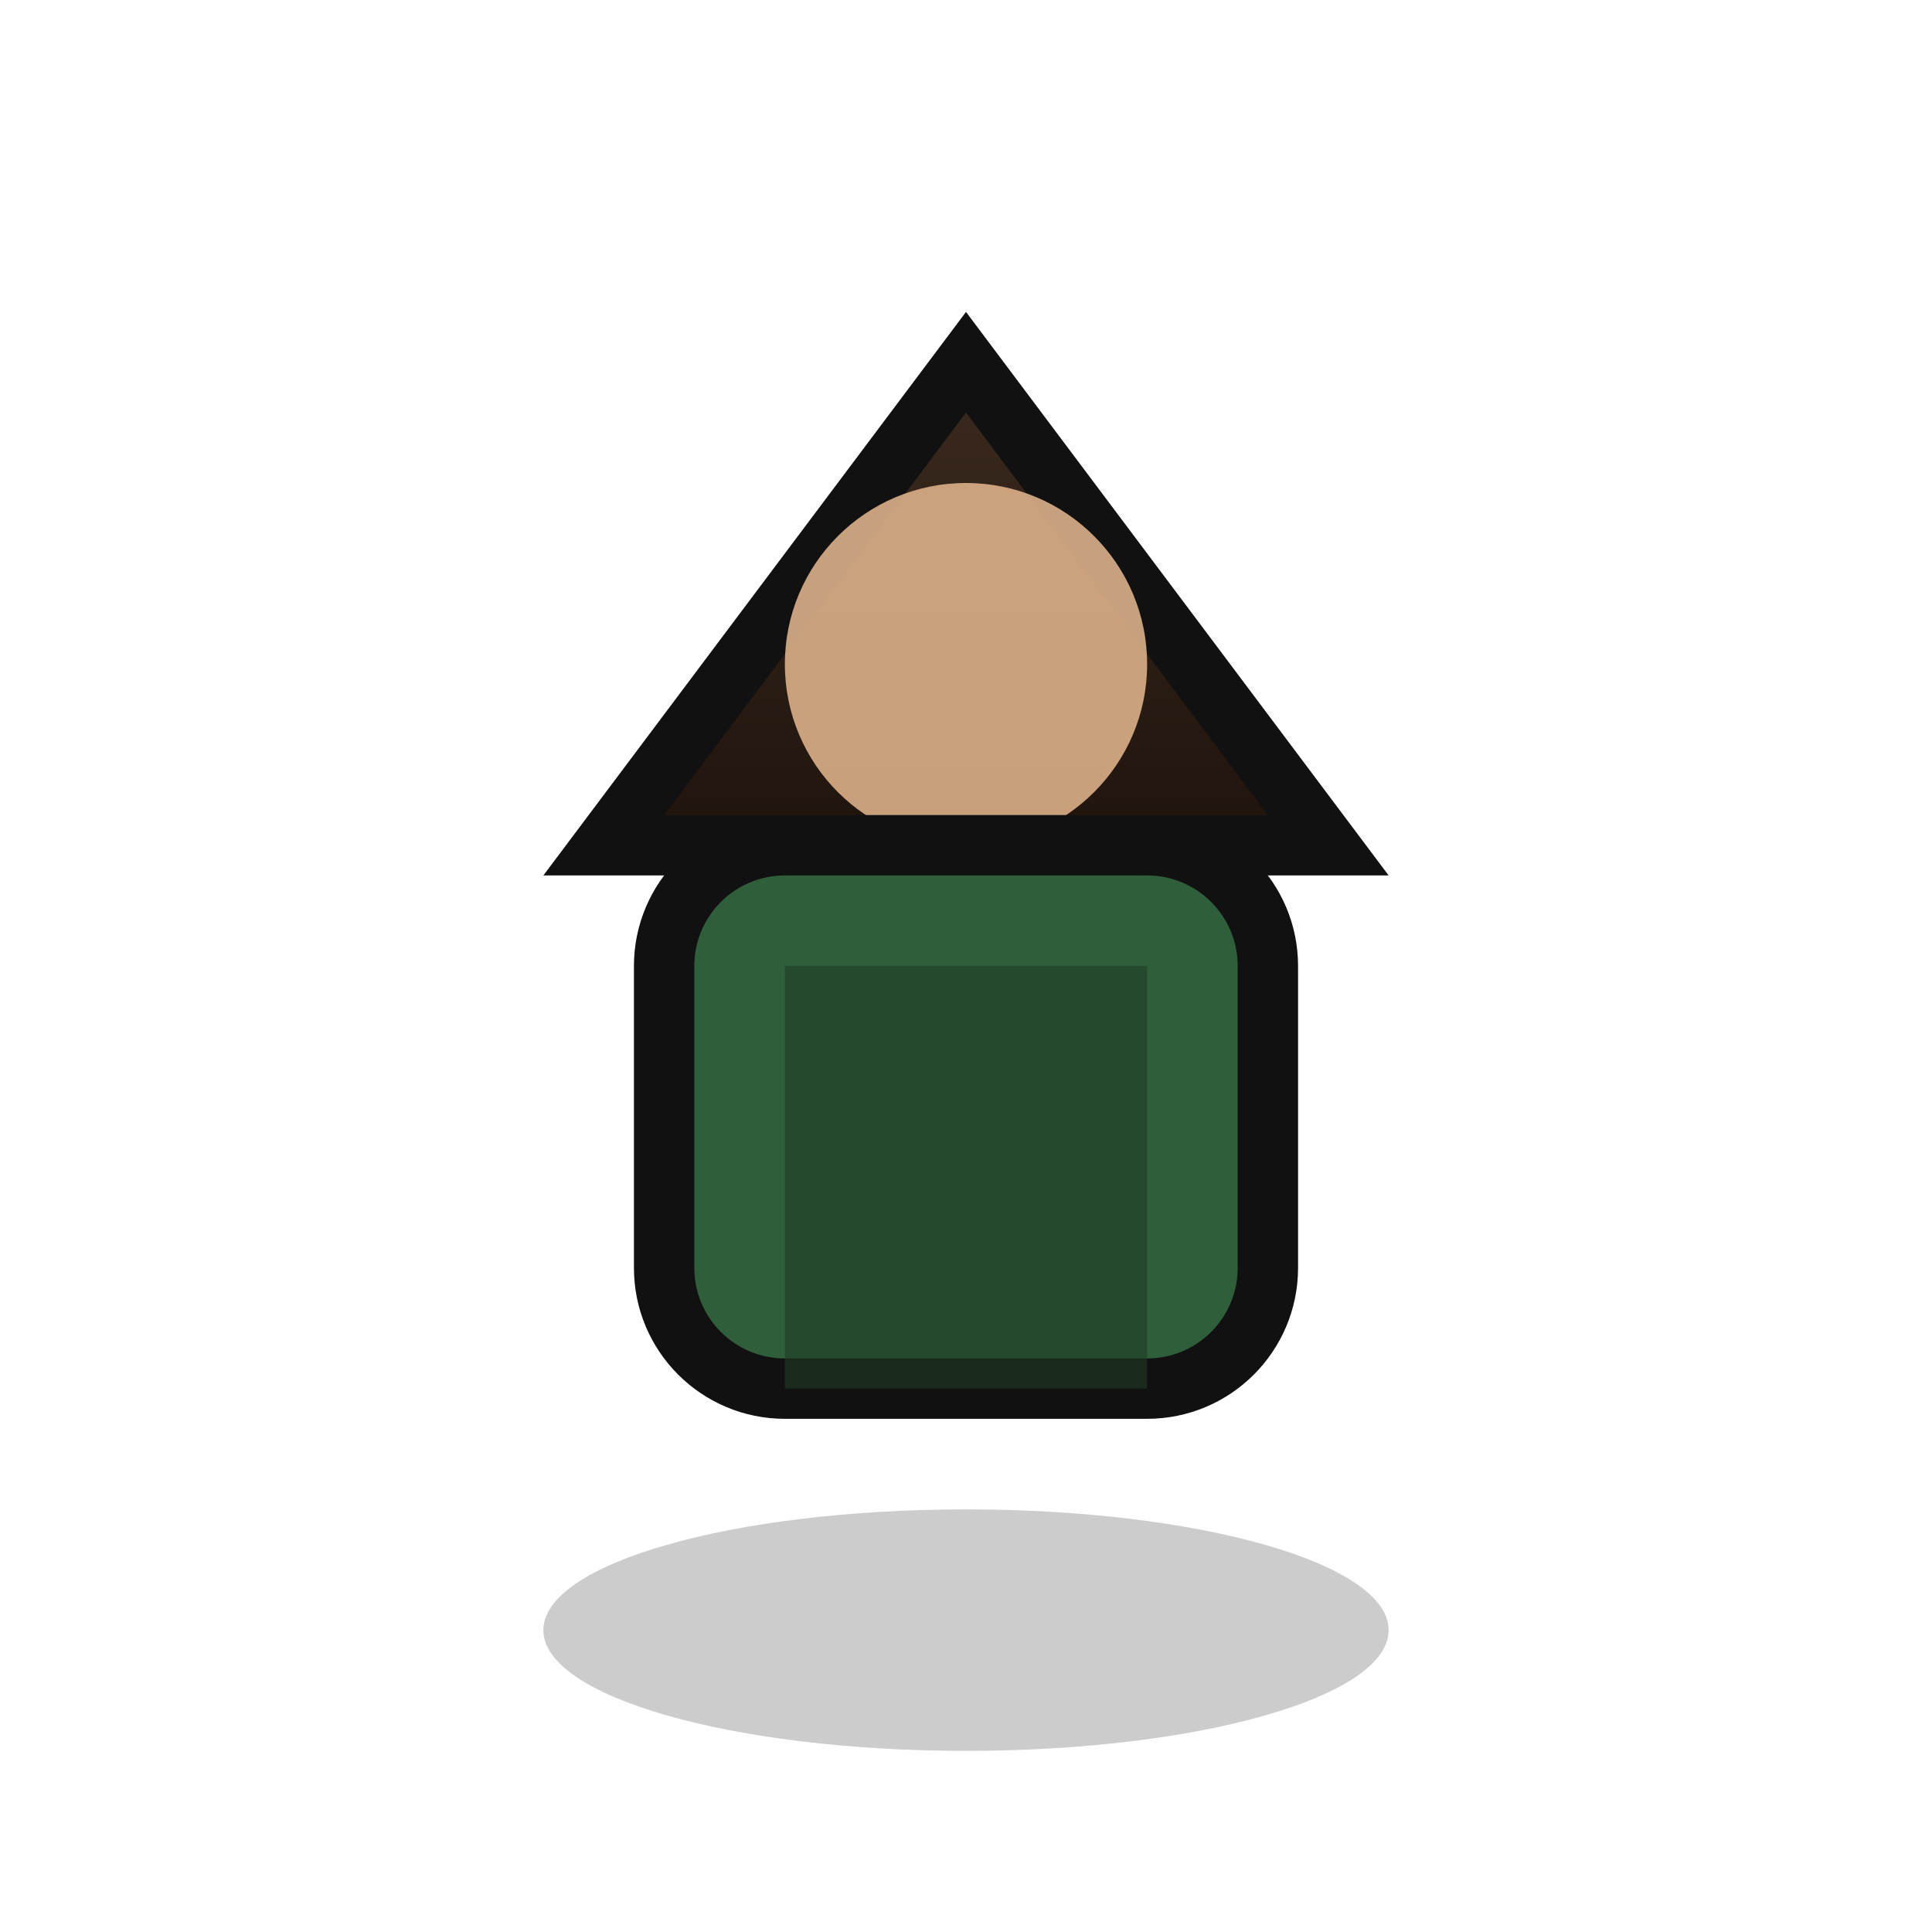
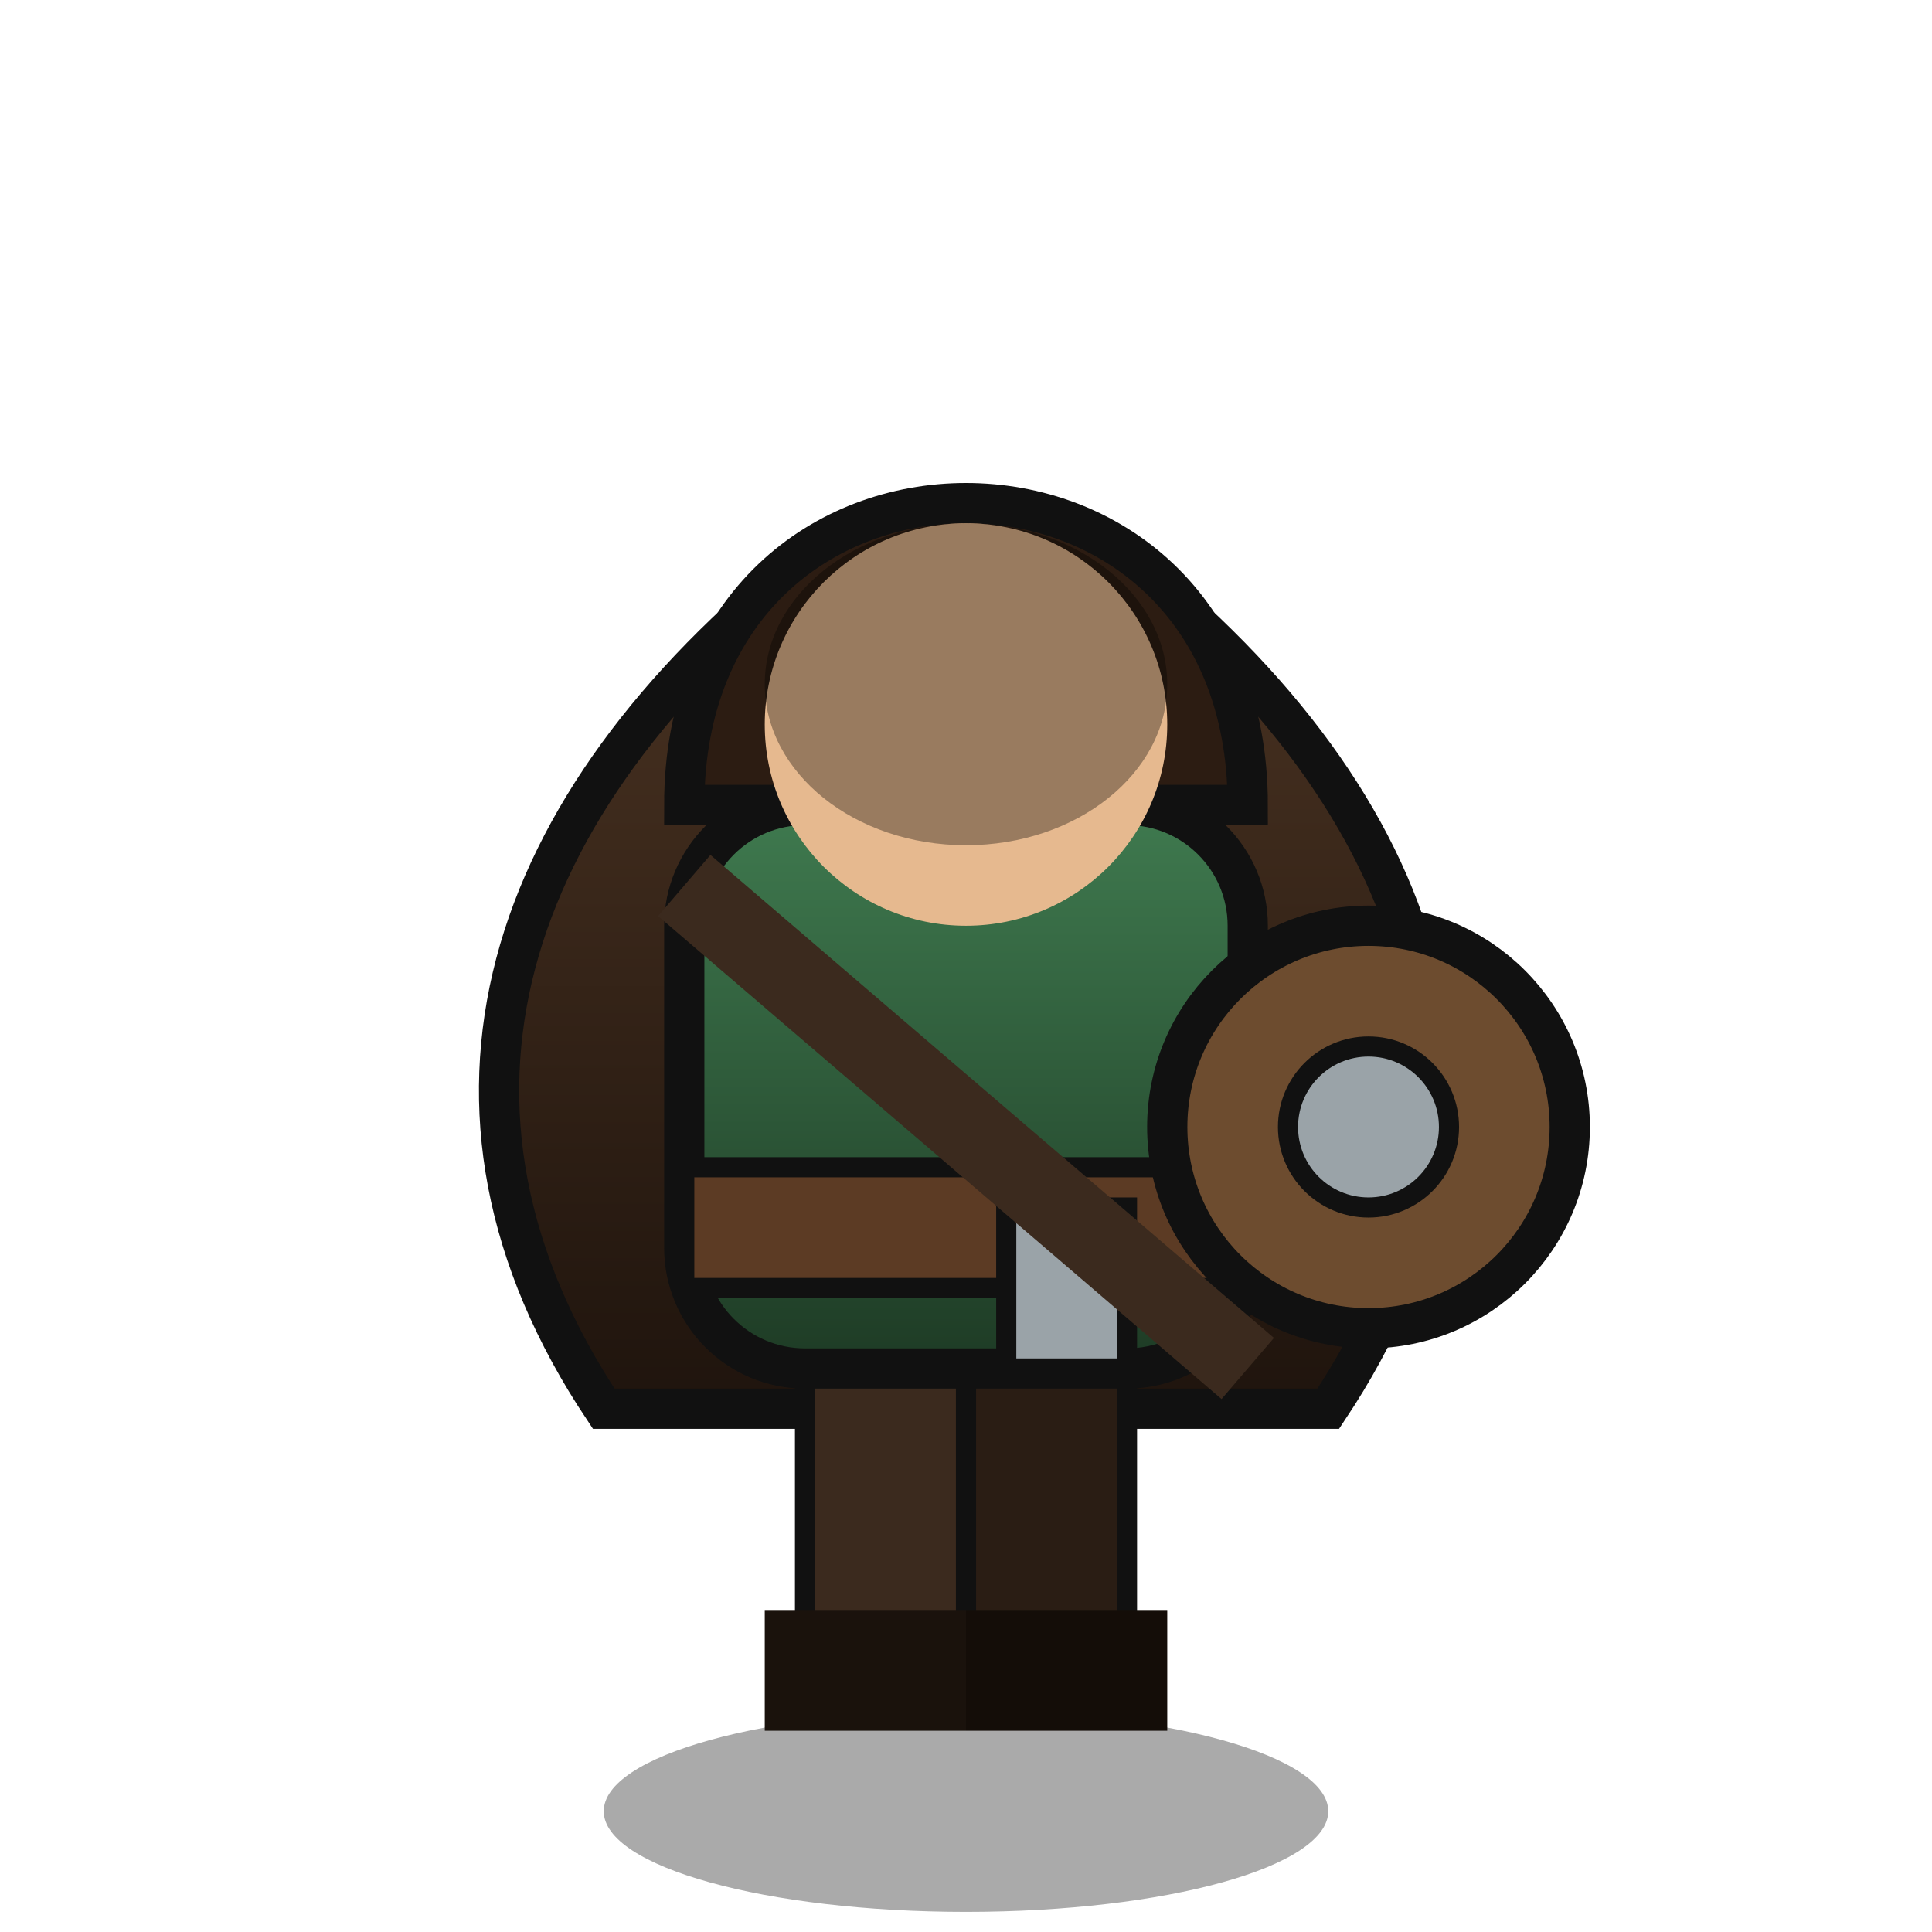
- <svg xmlns="http://www.w3.org/2000/svg" viewBox="0 0 32 32">
+ <svg xmlns="http://www.w3.org/2000/svg" viewBox="0 0 96 96">
  <defs>
-     <linearGradient id="hood" x1="0" y1="0" x2="0" y2="1">
-       <stop offset="0%" stop-color="#3b2a1e" />
+     <linearGradient id="capeGrad" x1="0" y1="0" x2="0" y2="1">
+       <stop offset="0%" stop-color="#4a3322" />
      <stop offset="100%" stop-color="#1f140d" />
    </linearGradient>
+     <linearGradient id="tunicGrad" x1="0" y1="0" x2="0" y2="1">
+       <stop offset="0%" stop-color="#3f7a4f" />
+       <stop offset="100%" stop-color="#1e3b25" />
+     </linearGradient>
  </defs>
-   <ellipse cx="16" cy="27" rx="7" ry="2" fill="#00000033" />
-   <path d="M10 14 L16 6 L22 14 Z" fill="url(#hood)" stroke="#111" stroke-width="1" />
-   <circle cx="16" cy="11" r="3" fill="#e6b98f" opacity="0.85" />
-   <rect x="11" y="14" width="10" height="9" rx="2" fill="#2f5e3a" stroke="#111" />
-   <rect x="13" y="16" width="6" height="7" fill="#1e3b25" opacity="0.6" />
+   <ellipse cx="48" cy="90" rx="18" ry="5" fill="#00000055" />
+   <path d="M30 70 C20 55, 25 40, 40 28 L56 28 C71 40, 76 55, 66 70 Z" fill="url(#capeGrad)" stroke="#111" stroke-width="2" />
+   <rect x="40" y="66" width="8" height="16" fill="#3b2a1e" stroke="#111" stroke-width="1" />
+   <rect x="48" y="66" width="8" height="16" fill="#2a1d14" stroke="#111" stroke-width="1" />
+   <rect x="38" y="80" width="10" height="6" fill="#1a120c" />
+   <rect x="48" y="80" width="10" height="6" fill="#140d08" />
+   <rect x="34" y="40" width="28" height="28" rx="6" fill="url(#tunicGrad)" stroke="#111" stroke-width="2" />
+   <rect x="34" y="58" width="28" height="6" fill="#5c3b24" stroke="#111" stroke-width="1" />
+   <rect x="50" y="60" width="6" height="8" fill="#9aa3a8" stroke="#111" stroke-width="1" />
+   <path d="M34 44 L62 68" stroke="#3b2a1e" stroke-width="4" />
+   <path d="M34 40 C34 20, 62 20, 62 40 Z" fill="#2c1c12" stroke="#111" stroke-width="2" />
+   <ellipse cx="48" cy="36" rx="10" ry="10" fill="#e6b98f" />
+   <ellipse cx="48" cy="34" rx="10" ry="8" fill="#00000055" />
+   <circle cx="68" cy="56" r="10" fill="#6d4c2f" stroke="#111" stroke-width="2" />
+   <circle cx="68" cy="56" r="4" fill="#9aa3a8" stroke="#111" stroke-width="1" />
</svg>
